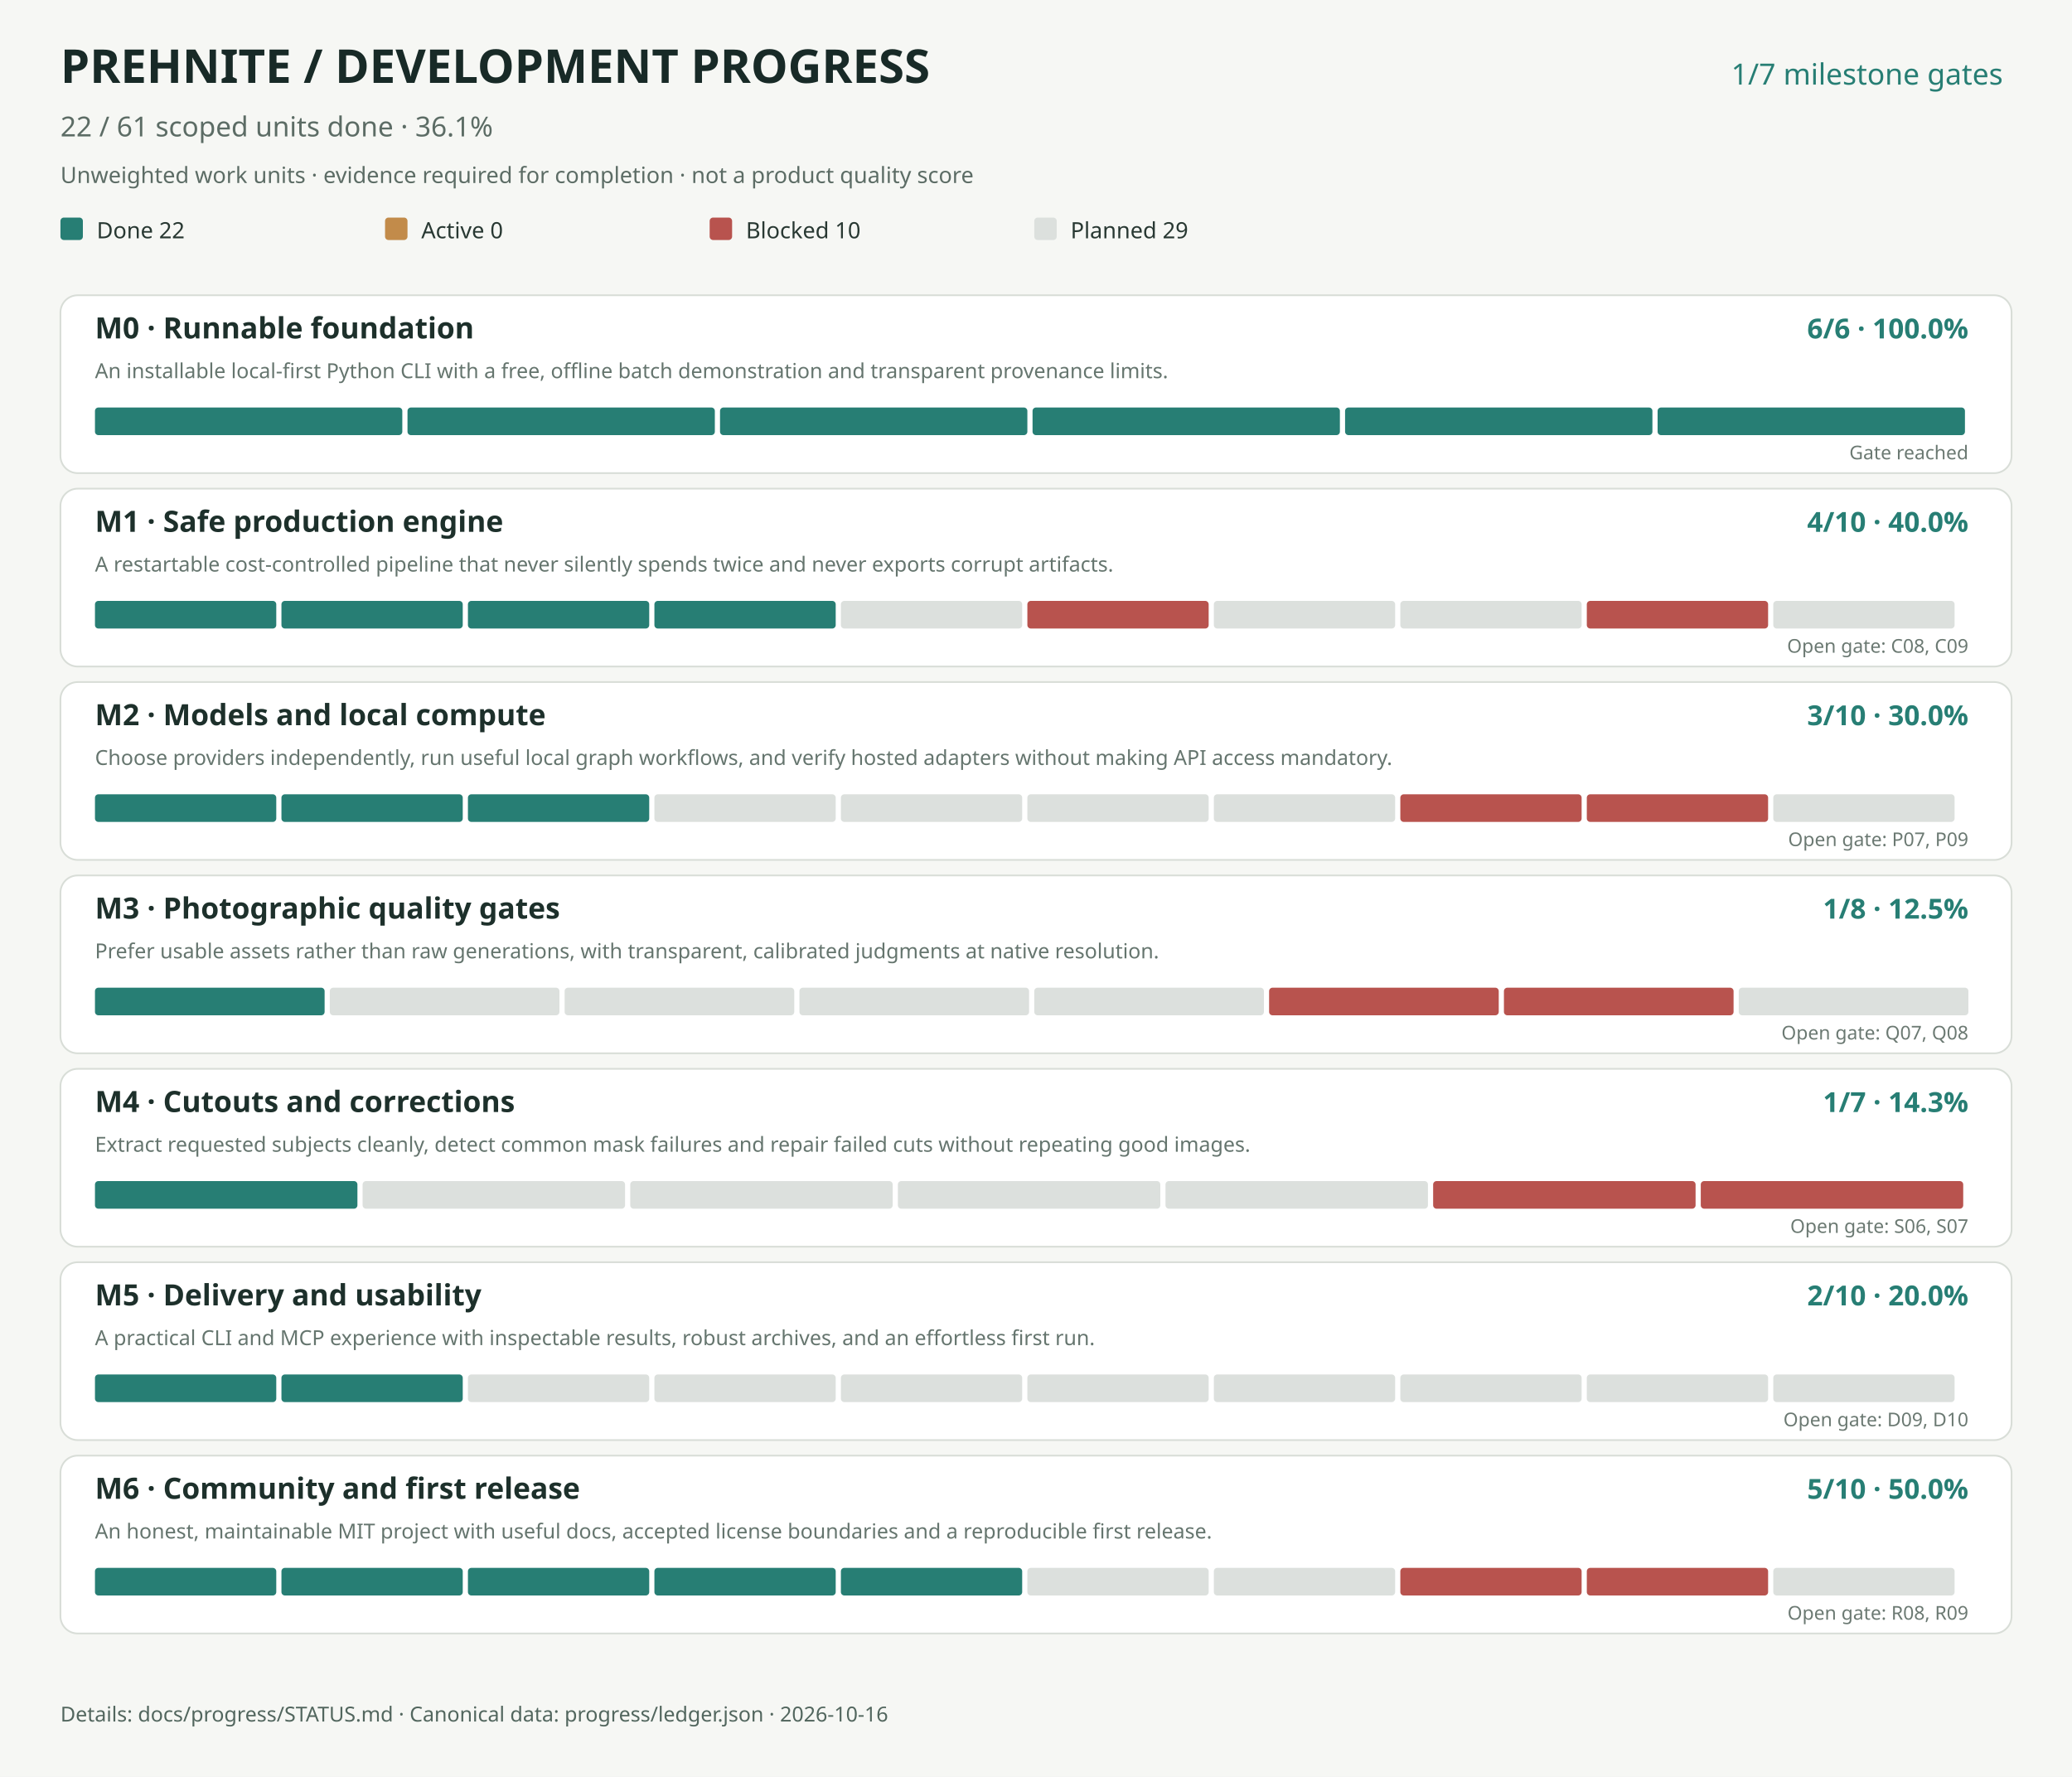
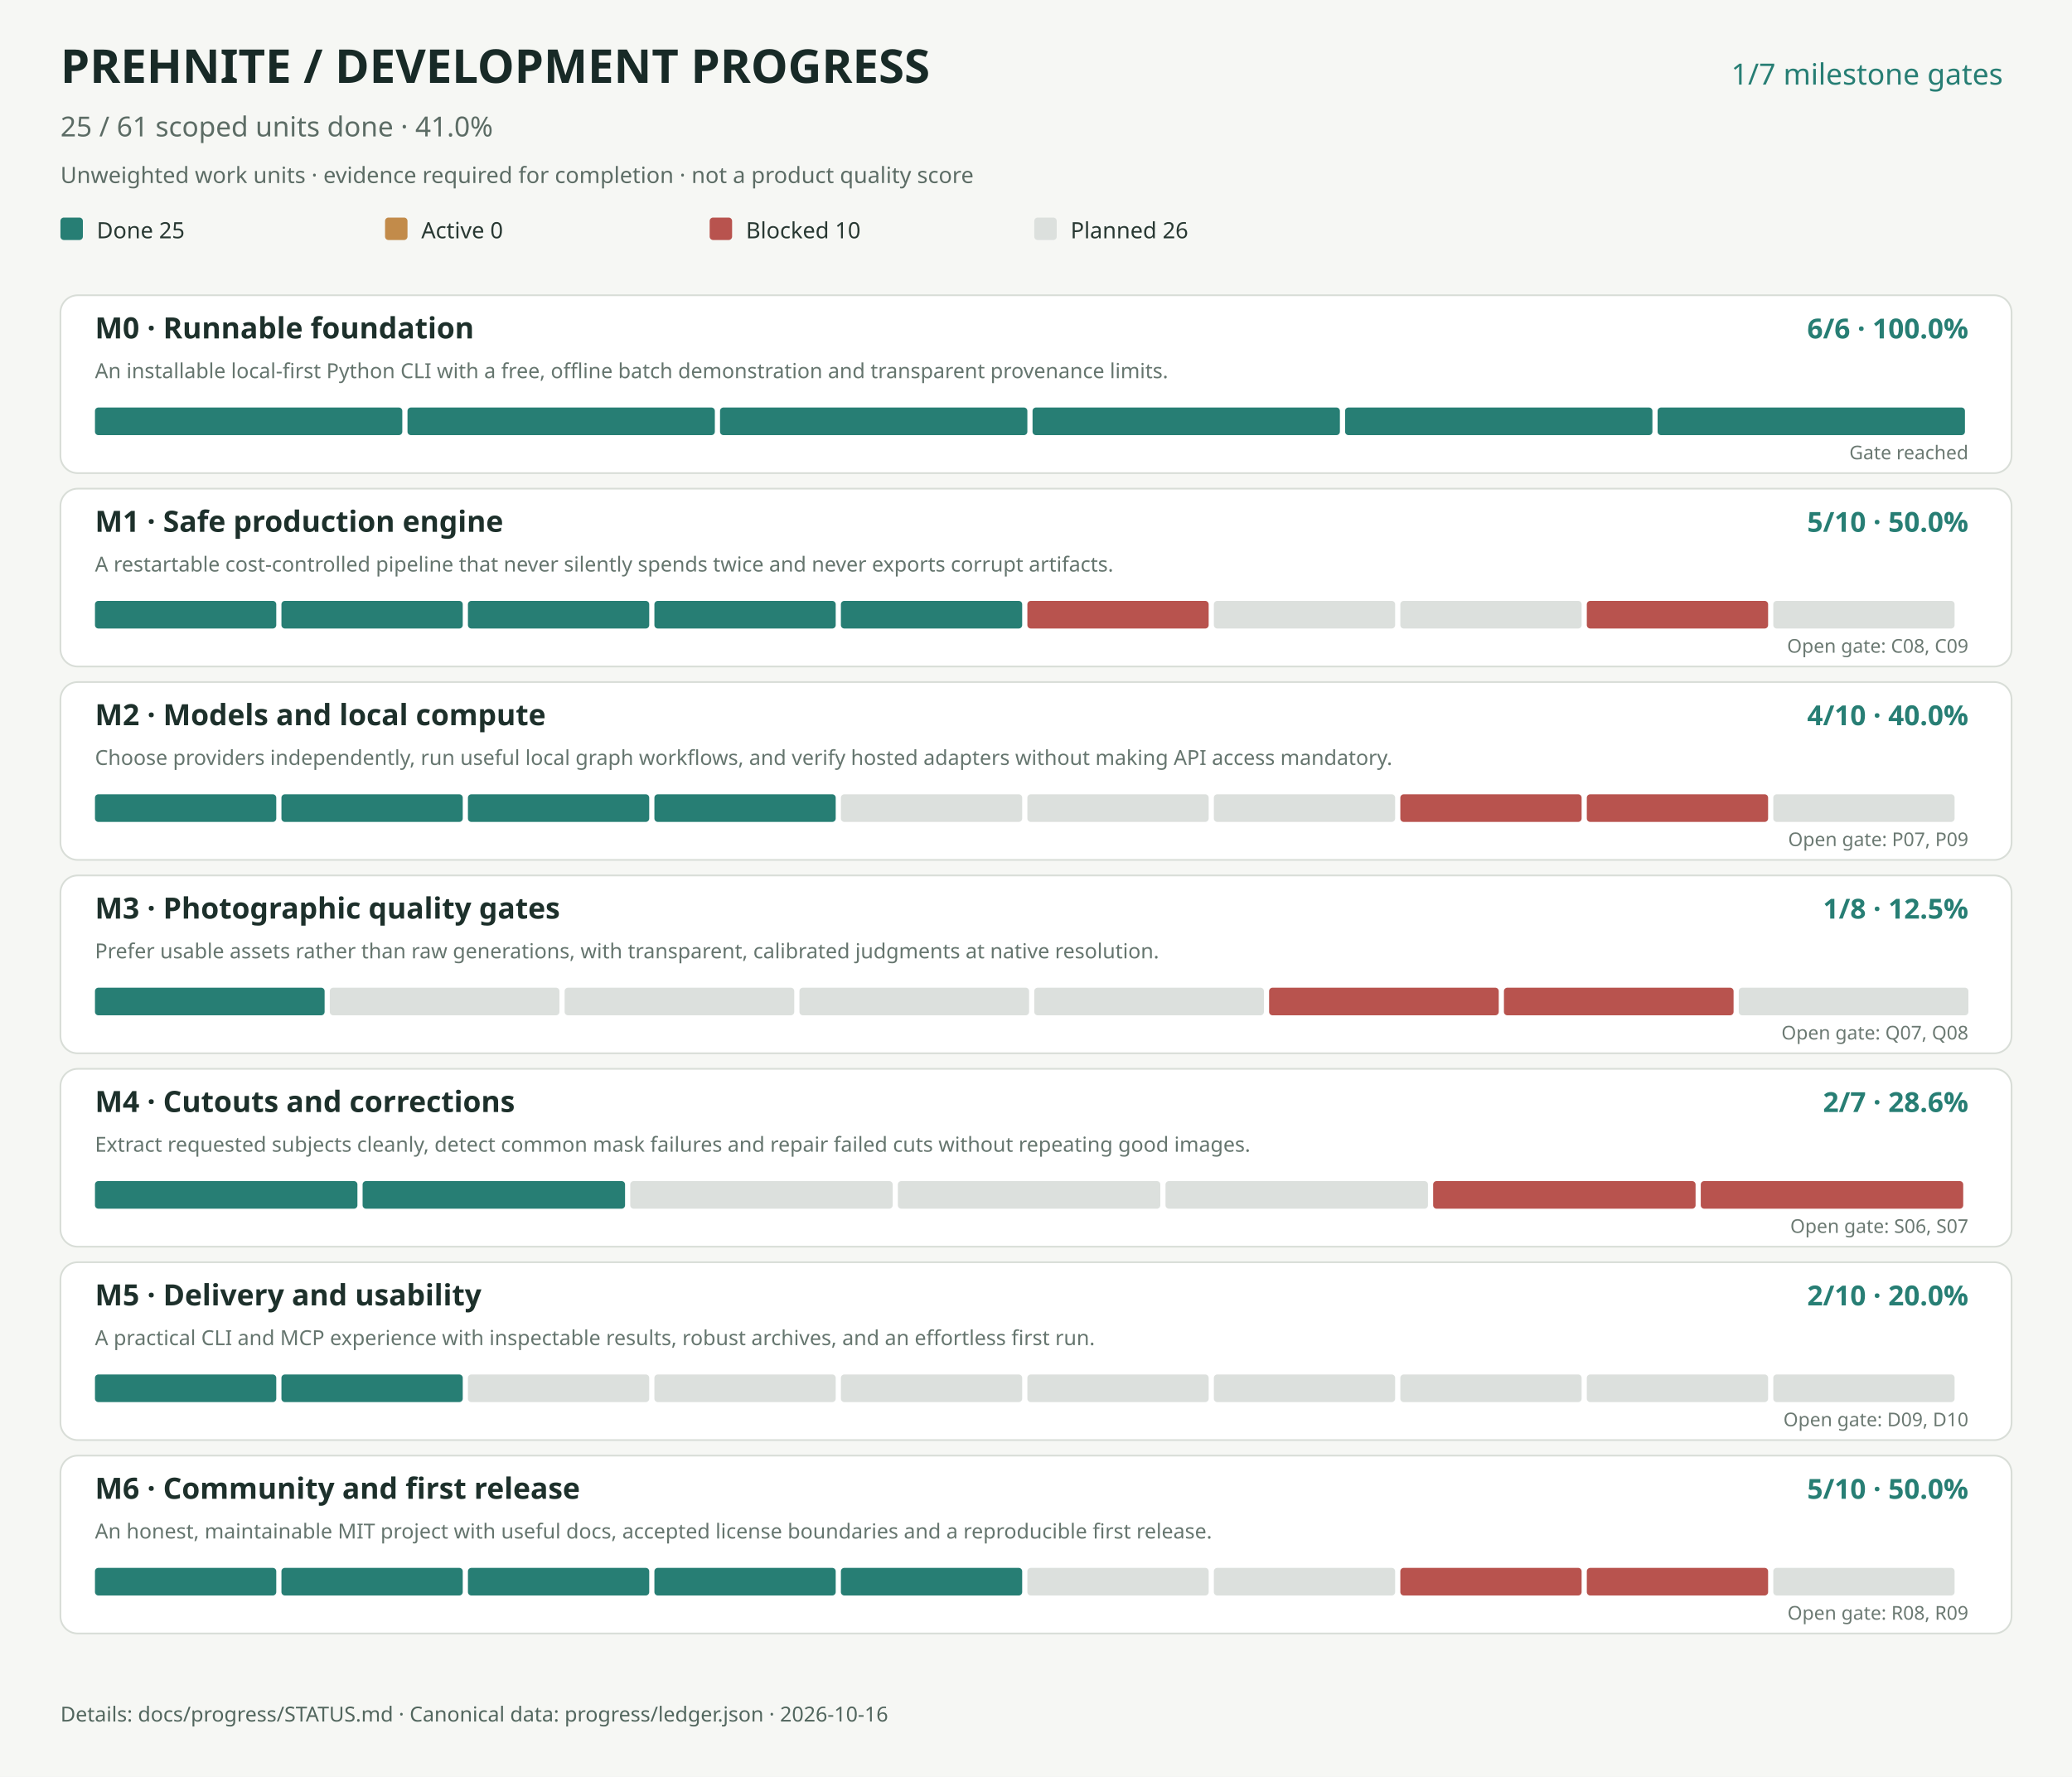
<svg xmlns="http://www.w3.org/2000/svg" width="1200" height="1029" viewBox="0 0 1200 1029" role="img" aria-label="Prehnite evidence-backed milestone progress">
  <rect width="1200" height="1029" fill="#f6f7f4" />
  <g font-family="system-ui,Segoe UI,sans-serif">
    <text x="35" y="48" font-size="27" font-weight="700" fill="#182a27">PREHNITE / DEVELOPMENT PROGRESS</text>
-     <text x="35" y="79" font-size="16" fill="#5c6c65">22 / 61 scoped units done · 36.1%</text>
+     <text x="35" y="79" font-size="16" fill="#5c6c65">25 / 61 scoped units done · 41.0%</text>
    <text x="1160" y="49" text-anchor="end" font-size="17" fill="#277e74">1/7 milestone gates</text>
    <text x="35" y="106" font-size="13" fill="#5c6c65">Unweighted work units · evidence required for completion · not a product quality score</text>
    <rect x="35" y="126" width="13" height="13" rx="2" fill="#277e74" />
-     <text x="56" y="138" font-size="13" fill="#283832">Done 22</text>
+     <text x="56" y="138" font-size="13" fill="#283832">Done 25</text>
    <rect x="223" y="126" width="13" height="13" rx="2" fill="#c28b4a" />
    <text x="244" y="138" font-size="13" fill="#283832">Active 0</text>
    <rect x="411" y="126" width="13" height="13" rx="2" fill="#b8534e" />
    <text x="432" y="138" font-size="13" fill="#283832">Blocked 10</text>
    <rect x="599" y="126" width="13" height="13" rx="2" fill="#dce0dd" />
-     <text x="620" y="138" font-size="13" fill="#283832">Planned 29</text>
+     <text x="620" y="138" font-size="13" fill="#283832">Planned 26</text>
    <rect x="35" y="171" width="1130" height="103" rx="10" fill="#fff" stroke="#d8ddd7" />
    <text x="55" y="196" font-size="17" font-weight="650" fill="#1d302b">M0 · Runnable foundation</text>
    <text x="1140" y="196" font-size="16" text-anchor="end" font-weight="650" fill="#277e74">6/6 · 100.0%</text>
    <text x="55" y="219" font-size="12" fill="#65756e">An installable local-first Python CLI with a free, offline batch demonstration and transparent provenance limits.</text>
    <g>
      <rect x="55" y="236" width="178" height="16" rx="2" fill="#277e74" />
    </g>
    <g>
      <rect x="236" y="236" width="178" height="16" rx="2" fill="#277e74" />
    </g>
    <g>
      <rect x="417" y="236" width="178" height="16" rx="2" fill="#277e74" />
    </g>
    <g>
      <rect x="598" y="236" width="178" height="16" rx="2" fill="#277e74" />
    </g>
    <g>
      <rect x="779" y="236" width="178" height="16" rx="2" fill="#277e74" />
    </g>
    <g>
      <rect x="960" y="236" width="178" height="16" rx="2" fill="#277e74" />
    </g>
    <text x="1140" y="266" text-anchor="end" font-size="11" fill="#6b7972">Gate reached</text>
    <rect x="35" y="283" width="1130" height="103" rx="10" fill="#fff" stroke="#d8ddd7" />
    <text x="55" y="308" font-size="17" font-weight="650" fill="#1d302b">M1 · Safe production engine</text>
-     <text x="1140" y="308" font-size="16" text-anchor="end" font-weight="650" fill="#277e74">4/10 · 40.0%</text>
+     <text x="1140" y="308" font-size="16" text-anchor="end" font-weight="650" fill="#277e74">5/10 · 50.0%</text>
    <text x="55" y="331" font-size="12" fill="#65756e">A restartable cost-controlled pipeline that never silently spends twice and never exports corrupt artifacts.</text>
    <g>
      <rect x="55" y="348" width="105" height="16" rx="2" fill="#277e74" />
    </g>
    <g>
      <rect x="163" y="348" width="105" height="16" rx="2" fill="#277e74" />
    </g>
    <g>
      <rect x="271" y="348" width="105" height="16" rx="2" fill="#277e74" />
    </g>
    <g>
      <rect x="379" y="348" width="105" height="16" rx="2" fill="#277e74" />
    </g>
    <g>
-       <rect x="487" y="348" width="105" height="16" rx="2" fill="#dce0dd" />
+       <rect x="487" y="348" width="105" height="16" rx="2" fill="#277e74" />
    </g>
    <g>
      <rect x="595" y="348" width="105" height="16" rx="2" fill="#b8534e" />
    </g>
    <g>
      <rect x="703" y="348" width="105" height="16" rx="2" fill="#dce0dd" />
    </g>
    <g>
      <rect x="811" y="348" width="105" height="16" rx="2" fill="#dce0dd" />
    </g>
    <g>
      <rect x="919" y="348" width="105" height="16" rx="2" fill="#b8534e" />
    </g>
    <g>
      <rect x="1027" y="348" width="105" height="16" rx="2" fill="#dce0dd" />
    </g>
    <text x="1140" y="378" text-anchor="end" font-size="11" fill="#6b7972">Open gate: C08, C09</text>
    <rect x="35" y="395" width="1130" height="103" rx="10" fill="#fff" stroke="#d8ddd7" />
    <text x="55" y="420" font-size="17" font-weight="650" fill="#1d302b">M2 · Models and local compute</text>
-     <text x="1140" y="420" font-size="16" text-anchor="end" font-weight="650" fill="#277e74">3/10 · 30.0%</text>
+     <text x="1140" y="420" font-size="16" text-anchor="end" font-weight="650" fill="#277e74">4/10 · 40.0%</text>
    <text x="55" y="443" font-size="12" fill="#65756e">Choose providers independently, run useful local graph workflows, and verify hosted adapters without making API access mandatory.</text>
    <g>
      <rect x="55" y="460" width="105" height="16" rx="2" fill="#277e74" />
    </g>
    <g>
      <rect x="163" y="460" width="105" height="16" rx="2" fill="#277e74" />
    </g>
    <g>
      <rect x="271" y="460" width="105" height="16" rx="2" fill="#277e74" />
    </g>
    <g>
-       <rect x="379" y="460" width="105" height="16" rx="2" fill="#dce0dd" />
+       <rect x="379" y="460" width="105" height="16" rx="2" fill="#277e74" />
    </g>
    <g>
      <rect x="487" y="460" width="105" height="16" rx="2" fill="#dce0dd" />
    </g>
    <g>
      <rect x="595" y="460" width="105" height="16" rx="2" fill="#dce0dd" />
    </g>
    <g>
      <rect x="703" y="460" width="105" height="16" rx="2" fill="#dce0dd" />
    </g>
    <g>
      <rect x="811" y="460" width="105" height="16" rx="2" fill="#b8534e" />
    </g>
    <g>
      <rect x="919" y="460" width="105" height="16" rx="2" fill="#b8534e" />
    </g>
    <g>
      <rect x="1027" y="460" width="105" height="16" rx="2" fill="#dce0dd" />
    </g>
    <text x="1140" y="490" text-anchor="end" font-size="11" fill="#6b7972">Open gate: P07, P09</text>
    <rect x="35" y="507" width="1130" height="103" rx="10" fill="#fff" stroke="#d8ddd7" />
    <text x="55" y="532" font-size="17" font-weight="650" fill="#1d302b">M3 · Photographic quality gates</text>
    <text x="1140" y="532" font-size="16" text-anchor="end" font-weight="650" fill="#277e74">1/8 · 12.5%</text>
    <text x="55" y="555" font-size="12" fill="#65756e">Prefer usable assets rather than raw generations, with transparent, calibrated judgments at native resolution.</text>
    <g>
      <rect x="55" y="572" width="133" height="16" rx="2" fill="#277e74" />
    </g>
    <g>
      <rect x="191" y="572" width="133" height="16" rx="2" fill="#dce0dd" />
    </g>
    <g>
      <rect x="327" y="572" width="133" height="16" rx="2" fill="#dce0dd" />
    </g>
    <g>
      <rect x="463" y="572" width="133" height="16" rx="2" fill="#dce0dd" />
    </g>
    <g>
      <rect x="599" y="572" width="133" height="16" rx="2" fill="#dce0dd" />
    </g>
    <g>
      <rect x="735" y="572" width="133" height="16" rx="2" fill="#b8534e" />
    </g>
    <g>
      <rect x="871" y="572" width="133" height="16" rx="2" fill="#b8534e" />
    </g>
    <g>
      <rect x="1007" y="572" width="133" height="16" rx="2" fill="#dce0dd" />
    </g>
    <text x="1140" y="602" text-anchor="end" font-size="11" fill="#6b7972">Open gate: Q07, Q08</text>
    <rect x="35" y="619" width="1130" height="103" rx="10" fill="#fff" stroke="#d8ddd7" />
    <text x="55" y="644" font-size="17" font-weight="650" fill="#1d302b">M4 · Cutouts and corrections</text>
-     <text x="1140" y="644" font-size="16" text-anchor="end" font-weight="650" fill="#277e74">1/7 · 14.3%</text>
+     <text x="1140" y="644" font-size="16" text-anchor="end" font-weight="650" fill="#277e74">2/7 · 28.6%</text>
    <text x="55" y="667" font-size="12" fill="#65756e">Extract requested subjects cleanly, detect common mask failures and repair failed cuts without repeating good images.</text>
    <g>
      <rect x="55" y="684" width="152" height="16" rx="2" fill="#277e74" />
    </g>
    <g>
-       <rect x="210" y="684" width="152" height="16" rx="2" fill="#dce0dd" />
+       <rect x="210" y="684" width="152" height="16" rx="2" fill="#277e74" />
    </g>
    <g>
      <rect x="365" y="684" width="152" height="16" rx="2" fill="#dce0dd" />
    </g>
    <g>
      <rect x="520" y="684" width="152" height="16" rx="2" fill="#dce0dd" />
    </g>
    <g>
      <rect x="675" y="684" width="152" height="16" rx="2" fill="#dce0dd" />
    </g>
    <g>
      <rect x="830" y="684" width="152" height="16" rx="2" fill="#b8534e" />
    </g>
    <g>
      <rect x="985" y="684" width="152" height="16" rx="2" fill="#b8534e" />
    </g>
    <text x="1140" y="714" text-anchor="end" font-size="11" fill="#6b7972">Open gate: S06, S07</text>
    <rect x="35" y="731" width="1130" height="103" rx="10" fill="#fff" stroke="#d8ddd7" />
    <text x="55" y="756" font-size="17" font-weight="650" fill="#1d302b">M5 · Delivery and usability</text>
    <text x="1140" y="756" font-size="16" text-anchor="end" font-weight="650" fill="#277e74">2/10 · 20.0%</text>
    <text x="55" y="779" font-size="12" fill="#65756e">A practical CLI and MCP experience with inspectable results, robust archives, and an effortless first run.</text>
    <g>
      <rect x="55" y="796" width="105" height="16" rx="2" fill="#277e74" />
    </g>
    <g>
      <rect x="163" y="796" width="105" height="16" rx="2" fill="#277e74" />
    </g>
    <g>
      <rect x="271" y="796" width="105" height="16" rx="2" fill="#dce0dd" />
    </g>
    <g>
      <rect x="379" y="796" width="105" height="16" rx="2" fill="#dce0dd" />
    </g>
    <g>
      <rect x="487" y="796" width="105" height="16" rx="2" fill="#dce0dd" />
    </g>
    <g>
      <rect x="595" y="796" width="105" height="16" rx="2" fill="#dce0dd" />
    </g>
    <g>
      <rect x="703" y="796" width="105" height="16" rx="2" fill="#dce0dd" />
    </g>
    <g>
      <rect x="811" y="796" width="105" height="16" rx="2" fill="#dce0dd" />
    </g>
    <g>
      <rect x="919" y="796" width="105" height="16" rx="2" fill="#dce0dd" />
    </g>
    <g>
      <rect x="1027" y="796" width="105" height="16" rx="2" fill="#dce0dd" />
    </g>
    <text x="1140" y="826" text-anchor="end" font-size="11" fill="#6b7972">Open gate: D09, D10</text>
    <rect x="35" y="843" width="1130" height="103" rx="10" fill="#fff" stroke="#d8ddd7" />
    <text x="55" y="868" font-size="17" font-weight="650" fill="#1d302b">M6 · Community and first release</text>
    <text x="1140" y="868" font-size="16" text-anchor="end" font-weight="650" fill="#277e74">5/10 · 50.0%</text>
    <text x="55" y="891" font-size="12" fill="#65756e">An honest, maintainable MIT project with useful docs, accepted license boundaries and a reproducible first release.</text>
    <g>
      <rect x="55" y="908" width="105" height="16" rx="2" fill="#277e74" />
    </g>
    <g>
      <rect x="163" y="908" width="105" height="16" rx="2" fill="#277e74" />
    </g>
    <g>
      <rect x="271" y="908" width="105" height="16" rx="2" fill="#277e74" />
    </g>
    <g>
      <rect x="379" y="908" width="105" height="16" rx="2" fill="#277e74" />
    </g>
    <g>
      <rect x="487" y="908" width="105" height="16" rx="2" fill="#277e74" />
    </g>
    <g>
      <rect x="595" y="908" width="105" height="16" rx="2" fill="#dce0dd" />
    </g>
    <g>
      <rect x="703" y="908" width="105" height="16" rx="2" fill="#dce0dd" />
    </g>
    <g>
      <rect x="811" y="908" width="105" height="16" rx="2" fill="#b8534e" />
    </g>
    <g>
      <rect x="919" y="908" width="105" height="16" rx="2" fill="#b8534e" />
    </g>
    <g>
      <rect x="1027" y="908" width="105" height="16" rx="2" fill="#dce0dd" />
    </g>
    <text x="1140" y="938" text-anchor="end" font-size="11" fill="#6b7972">Open gate: R08, R09</text>
    <text x="35" y="997" font-size="12" fill="#52665e">Details: docs/progress/STATUS.md · Canonical data: progress/ledger.json · 2026-10-16</text>
  </g>
</svg>
